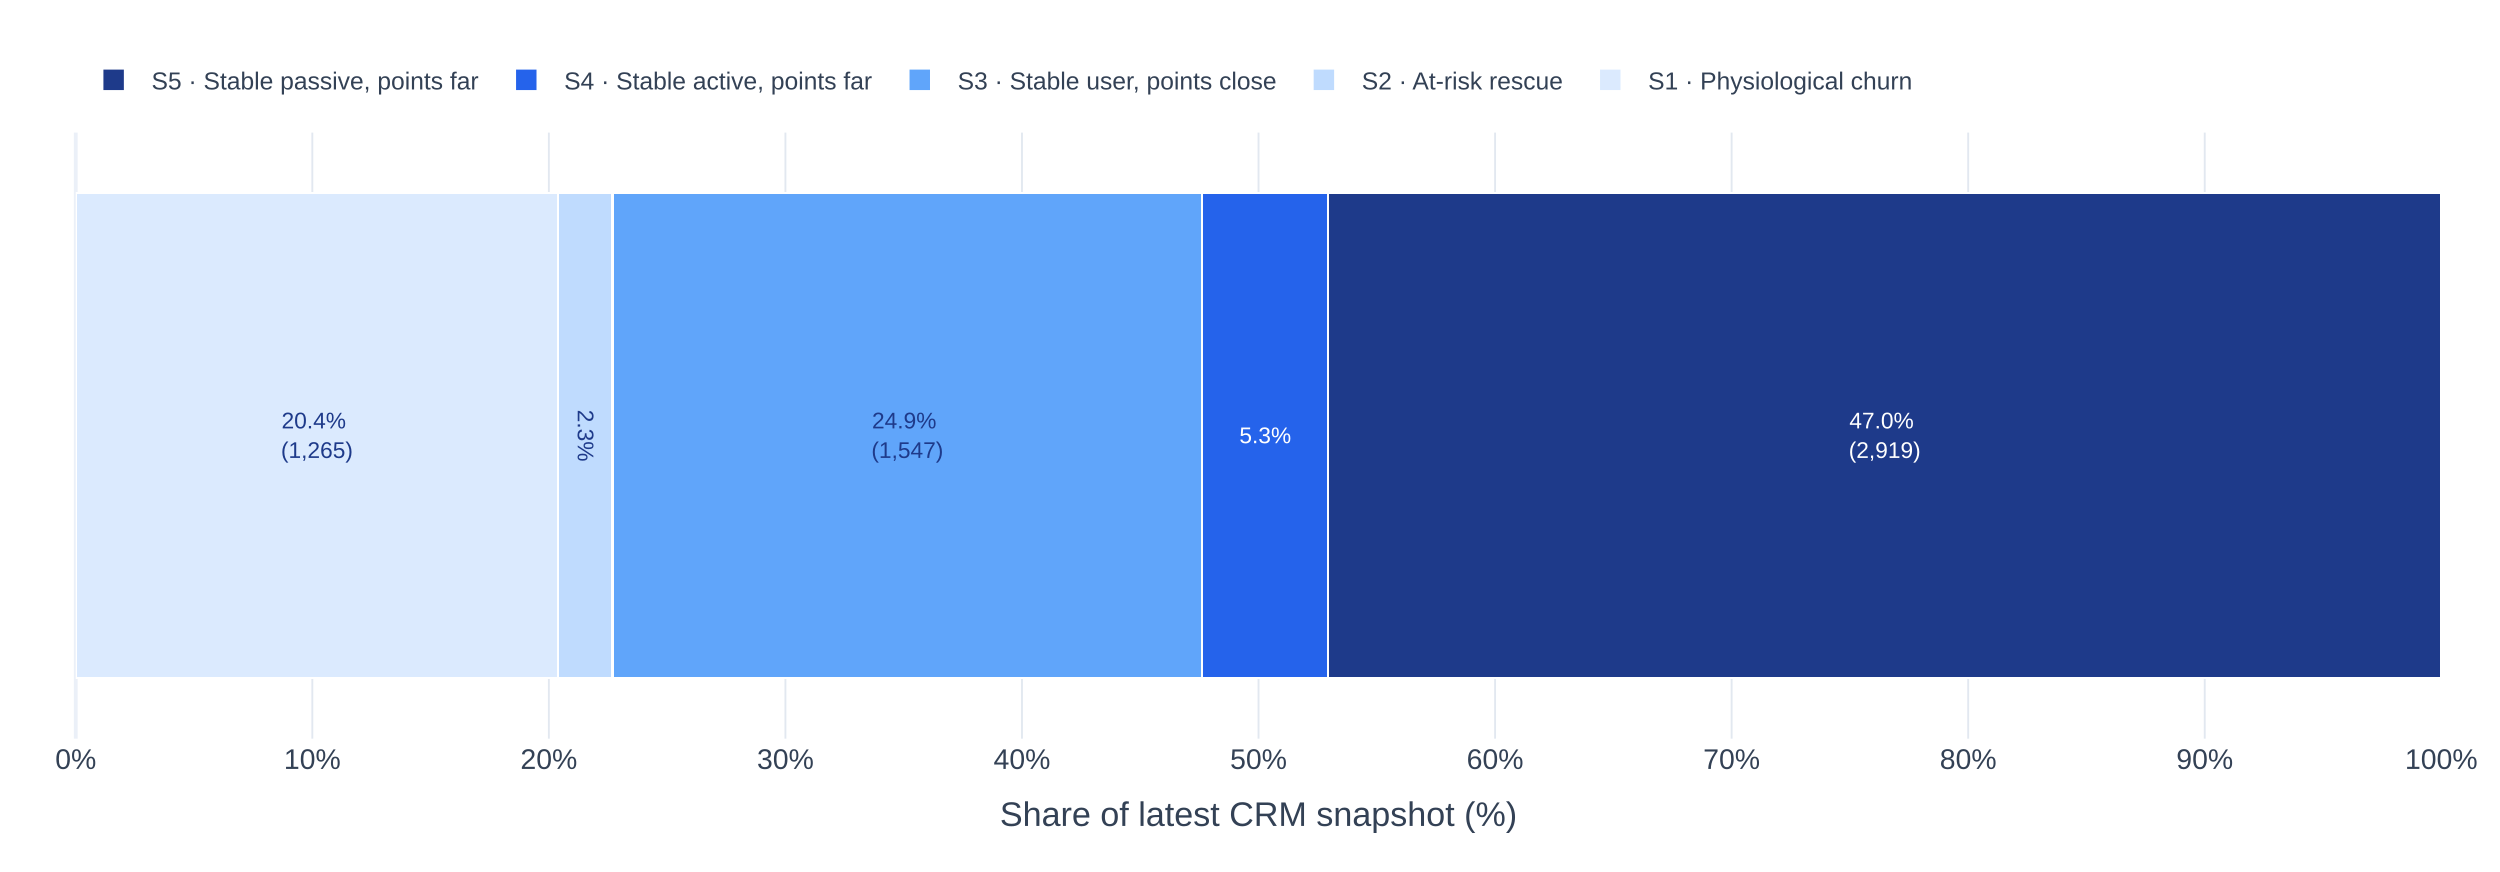
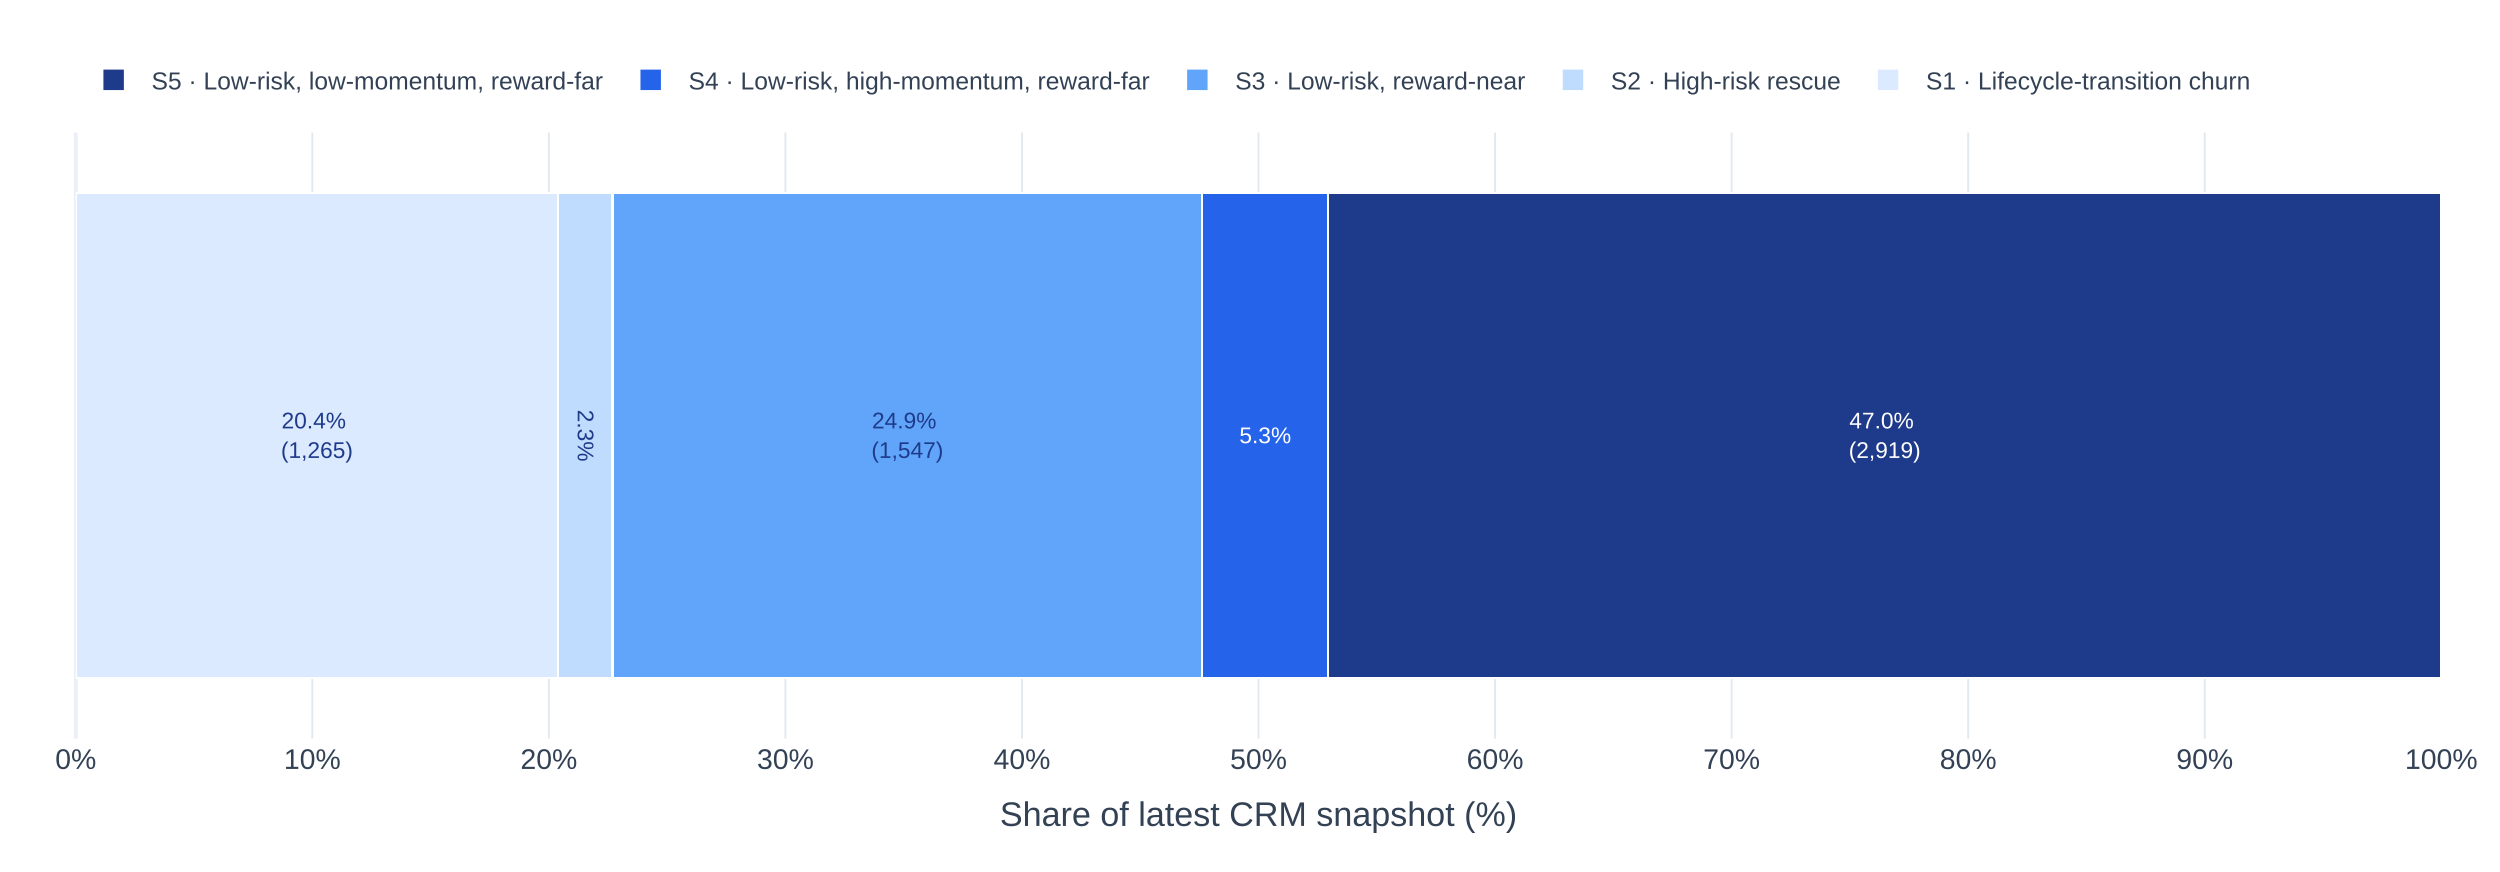
<svg xmlns="http://www.w3.org/2000/svg" class="main-svg" width="1320" height="460" style="" viewBox="0 0 1320 460">
-   <defs id="defs-58a9c7">
+   <defs id="defs-6a3a33">
    <g class="clips">
-       <clipPath id="clip58a9c7xyplot" class="plotclip">
+       <clipPath id="clip6a3a33xyplot" class="plotclip">
        <rect width="1249" height="320" />
      </clipPath>
-       <clipPath class="axesclip" id="clip58a9c7x">
+       <clipPath class="axesclip" id="clip6a3a33x">
        <rect x="40" y="0" width="1249" height="460" />
      </clipPath>
-       <clipPath class="axesclip" id="clip58a9c7y">
+       <clipPath class="axesclip" id="clip6a3a33y">
        <rect x="0" y="70" width="1320" height="320" />
      </clipPath>
-       <clipPath class="axesclip" id="clip58a9c7xy">
+       <clipPath class="axesclip" id="clip6a3a33xy">
        <rect x="40" y="70" width="1249" height="320" />
      </clipPath>
    </g>
    <g class="gradients" />
    <g class="patterns" />
    <clipPath id="rounded-canvas-clip">
      <rect x="0" y="0" width="1320" height="460" rx="24" ry="24" />
    </clipPath>
  </defs>
  <g clip-path="url(#rounded-canvas-clip)">
    <rect x="0" y="0" width="1320" height="460" style="fill: rgb(255, 255, 255); fill-opacity: 1;" fill="rgb(255, 255, 255)" fill-opacity="1" rx="24" ry="24" />
    <g class="bglayer" />
    <g class="layer-below">
      <g class="imagelayer" />
      <g class="shapelayer" />
    </g>
    <g class="cartesianlayer">
      <g class="subplot xy">
        <g class="layer-subplot">
          <g class="shapelayer" />
          <g class="imagelayer" />
        </g>
        <g class="minor-gridlayer">
          <g class="x" />
          <g class="y" />
        </g>
        <g class="gridlayer">
          <g class="x">
            <path class="xgrid crisp" transform="translate(164.9,0)" d="M0,70v320" style="stroke: rgb(226, 232, 240); stroke-opacity: 1; stroke-width: 1px;" />
            <path class="xgrid crisp" transform="translate(289.8,0)" d="M0,70v320" style="stroke: rgb(226, 232, 240); stroke-opacity: 1; stroke-width: 1px;" />
            <path class="xgrid crisp" transform="translate(414.7,0)" d="M0,70v320" style="stroke: rgb(226, 232, 240); stroke-opacity: 1; stroke-width: 1px;" />
            <path class="xgrid crisp" transform="translate(539.6,0)" d="M0,70v320" style="stroke: rgb(226, 232, 240); stroke-opacity: 1; stroke-width: 1px;" />
            <path class="xgrid crisp" transform="translate(664.5,0)" d="M0,70v320" style="stroke: rgb(226, 232, 240); stroke-opacity: 1; stroke-width: 1px;" />
            <path class="xgrid crisp" transform="translate(789.4,0)" d="M0,70v320" style="stroke: rgb(226, 232, 240); stroke-opacity: 1; stroke-width: 1px;" />
            <path class="xgrid crisp" transform="translate(914.3,0)" d="M0,70v320" style="stroke: rgb(226, 232, 240); stroke-opacity: 1; stroke-width: 1px;" />
            <path class="xgrid crisp" transform="translate(1039.2,0)" d="M0,70v320" style="stroke: rgb(226, 232, 240); stroke-opacity: 1; stroke-width: 1px;" />
            <path class="xgrid crisp" transform="translate(1164.1,0)" d="M0,70v320" style="stroke: rgb(226, 232, 240); stroke-opacity: 1; stroke-width: 1px;" />
          </g>
          <g class="y" />
        </g>
        <g class="zerolinelayer">
          <path class="xzl zl crisp" transform="translate(40,0)" d="M0,70v320" style="stroke: rgb(235, 240, 248); stroke-opacity: 1; stroke-width: 2px;" />
        </g>
        <g class="layer-between">
          <g class="shapelayer" />
          <g class="imagelayer" />
        </g>
        <path class="xlines-below" />
        <path class="ylines-below" />
        <g class="overlines-below" />
        <g class="xaxislayer-below" />
        <g class="yaxislayer-below" />
        <g class="overaxes-below" />
        <g class="overplot">
-           <g class="xy" transform="translate(40,70)" clip-path="url(#clip58a9c7xyplot)">
+           <g class="xy" transform="translate(40,70)" clip-path="url(#clip6a3a33xyplot)">
            <g class="barlayer mlayer">
              <g class="trace bars" shape-rendering="crispEdges" style="opacity: 1;">
                <g class="points">
                  <g class="point">
                    <path d="M0,288V32H254.67V288Z" style="vector-effect: none; opacity: 1; stroke-width: 1.2px; fill: rgb(219, 234, 254); fill-opacity: 1; stroke: rgb(255, 255, 255); stroke-opacity: 1;" />
                    <text class="bartext bartext-inside" text-anchor="middle" data-notex="1" x="0" y="0" style="font-family: Arial; font-size: 12px; fill: rgb(30, 58, 138); fill-opacity: 1; white-space: pre;" transform="translate(127.335,156.2002)">
                      <tspan class="line" dy="0em" x="0" y="0">20.4%</tspan>
                      <tspan class="line" dy="1.3em" x="0" y="0">(1,265)</tspan>
                    </text>
                  </g>
                </g>
              </g>
              <g class="trace bars" shape-rendering="crispEdges" style="opacity: 1;">
                <g class="points">
                  <g class="point">
                    <path d="M254.67,288V32H283.4V288Z" style="vector-effect: none; opacity: 1; stroke-width: 1.2px; fill: rgb(191, 219, 254); fill-opacity: 1; stroke: rgb(255, 255, 255); stroke-opacity: 1;" />
                    <text class="bartext bartext-inside" text-anchor="middle" data-notex="1" x="0" y="0" style="font-family: Arial; font-size: 12px; fill: rgb(30, 58, 138); fill-opacity: 1; white-space: pre;" transform="translate(269.035,164)rotate(90 0 -4)">2.3%</text>
                  </g>
                </g>
              </g>
              <g class="trace bars" shape-rendering="crispEdges" style="opacity: 1;">
                <g class="points">
                  <g class="point">
                    <path d="M283.4,288V32H594.77V288Z" style="vector-effect: none; opacity: 1; stroke-width: 1.2px; fill: rgb(96, 165, 250); fill-opacity: 1; stroke: rgb(255, 255, 255); stroke-opacity: 1;" />
                    <text class="bartext bartext-inside" text-anchor="middle" data-notex="1" x="0" y="0" style="font-family: Arial; font-size: 12px; fill: rgb(30, 58, 138); fill-opacity: 1; white-space: pre;" transform="translate(439.085,156.2002)">
                      <tspan class="line" dy="0em" x="0" y="0">24.9%</tspan>
                      <tspan class="line" dy="1.3em" x="0" y="0">(1,547)</tspan>
                    </text>
                  </g>
                </g>
              </g>
              <g class="trace bars" shape-rendering="crispEdges" style="opacity: 1;">
                <g class="points">
                  <g class="point">
                    <path d="M594.77,288V32H661.35V288Z" style="vector-effect: none; opacity: 1; stroke-width: 1.2px; fill: rgb(37, 99, 235); fill-opacity: 1; stroke: rgb(255, 255, 255); stroke-opacity: 1;" />
                    <text class="bartext bartext-inside" text-anchor="middle" data-notex="1" x="0" y="0" style="font-family: Arial; font-size: 12px; fill: rgb(255, 255, 255); fill-opacity: 1; white-space: pre;" transform="translate(628.06,164)">5.3%</text>
                  </g>
                </g>
              </g>
              <g class="trace bars" shape-rendering="crispEdges" style="opacity: 1;">
                <g class="points">
                  <g class="point">
                    <path d="M661.35,288V32H1248.88V288Z" style="vector-effect: none; opacity: 1; stroke-width: 1.2px; fill: rgb(30, 58, 138); fill-opacity: 1; stroke: rgb(255, 255, 255); stroke-opacity: 1;" />
                    <text class="bartext bartext-inside" text-anchor="middle" data-notex="1" x="0" y="0" style="font-family: Arial; font-size: 12px; fill: rgb(255, 255, 255); fill-opacity: 1; white-space: pre;" transform="translate(955.115,156.2002)">
                      <tspan class="line" dy="0em" x="0" y="0">47.0%</tspan>
                      <tspan class="line" dy="1.3em" x="0" y="0">(2,919)</tspan>
                    </text>
                  </g>
                </g>
              </g>
            </g>
          </g>
        </g>
        <g class="zerolinelayer-above" />
        <path class="xlines-above crisp" d="M0,0" style="fill: none;" />
        <path class="ylines-above crisp" d="M0,0" style="fill: none;" />
        <g class="overlines-above" />
        <g class="xaxislayer-above">
          <g class="xtick">
            <text text-anchor="middle" x="0" y="406" transform="translate(40,0)" style="font-family: Arial; font-size: 15px; fill: rgb(51, 65, 85); fill-opacity: 1; white-space: pre;">0%</text>
          </g>
          <g class="xtick">
            <text text-anchor="middle" x="0" y="406" style="font-family: Arial; font-size: 15px; fill: rgb(51, 65, 85); fill-opacity: 1; white-space: pre;" transform="translate(164.9,0)">10%</text>
          </g>
          <g class="xtick">
            <text text-anchor="middle" x="0" y="406" style="font-family: Arial; font-size: 15px; fill: rgb(51, 65, 85); fill-opacity: 1; white-space: pre;" transform="translate(289.8,0)">20%</text>
          </g>
          <g class="xtick">
            <text text-anchor="middle" x="0" y="406" style="font-family: Arial; font-size: 15px; fill: rgb(51, 65, 85); fill-opacity: 1; white-space: pre;" transform="translate(414.7,0)">30%</text>
          </g>
          <g class="xtick">
            <text text-anchor="middle" x="0" y="406" style="font-family: Arial; font-size: 15px; fill: rgb(51, 65, 85); fill-opacity: 1; white-space: pre;" transform="translate(539.6,0)">40%</text>
          </g>
          <g class="xtick">
            <text text-anchor="middle" x="0" y="406" style="font-family: Arial; font-size: 15px; fill: rgb(51, 65, 85); fill-opacity: 1; white-space: pre;" transform="translate(664.5,0)">50%</text>
          </g>
          <g class="xtick">
            <text text-anchor="middle" x="0" y="406" style="font-family: Arial; font-size: 15px; fill: rgb(51, 65, 85); fill-opacity: 1; white-space: pre;" transform="translate(789.4,0)">60%</text>
          </g>
          <g class="xtick">
            <text text-anchor="middle" x="0" y="406" style="font-family: Arial; font-size: 15px; fill: rgb(51, 65, 85); fill-opacity: 1; white-space: pre;" transform="translate(914.3,0)">70%</text>
          </g>
          <g class="xtick">
            <text text-anchor="middle" x="0" y="406" style="font-family: Arial; font-size: 15px; fill: rgb(51, 65, 85); fill-opacity: 1; white-space: pre;" transform="translate(1039.2,0)">80%</text>
          </g>
          <g class="xtick">
            <text text-anchor="middle" x="0" y="406" style="font-family: Arial; font-size: 15px; fill: rgb(51, 65, 85); fill-opacity: 1; white-space: pre;" transform="translate(1164.1,0)">90%</text>
          </g>
          <g class="xtick">
            <text text-anchor="middle" x="0" y="406" style="font-family: Arial; font-size: 15px; fill: rgb(51, 65, 85); fill-opacity: 1; white-space: pre;" transform="translate(1289,0)">100%</text>
          </g>
        </g>
        <g class="yaxislayer-above" />
        <g class="overaxes-above" />
      </g>
    </g>
    <g class="polarlayer" />
    <g class="smithlayer" />
    <g class="ternarylayer" />
    <g class="geolayer" />
    <g class="funnelarealayer" />
    <g class="pielayer" />
    <g class="iciclelayer" />
    <g class="treemaplayer" />
    <g class="sunburstlayer" />
    <g class="glimages" />
-     <defs id="topdefs-58a9c7">
+     <defs id="topdefs-6a3a33">
      <g class="clips" />
-       <clipPath id="legend58a9c7">
-         <rect width="975" height="30" x="0" y="0" />
+       <clipPath id="legend6a3a33">
+         <rect width="1154" height="30" x="0" y="0" />
      </clipPath>
    </defs>
    <g class="layer-above">
      <g class="imagelayer" />
      <g class="shapelayer" />
    </g>
    <g class="infolayer">
      <g class="legend" pointer-events="all" transform="translate(40,27.2)">
-         <rect class="bg" shape-rendering="crispEdges" style="stroke: rgb(68, 68, 68); stroke-opacity: 1; fill: rgb(255, 255, 255); fill-opacity: 1; stroke-width: 0px;" width="975" height="30" x="0" y="0" />
-         <g class="scrollbox" transform="" clip-path="url(#legend58a9c7)">
+         <rect class="bg" shape-rendering="crispEdges" style="stroke: rgb(68, 68, 68); stroke-opacity: 1; fill: rgb(255, 255, 255); fill-opacity: 1; stroke-width: 0px;" width="1154" height="30" x="0" y="0" />
+         <g class="scrollbox" transform="" clip-path="url(#legend6a3a33)">
          <g class="groups">
            <g class="traces" transform="translate(0,14.95)" style="opacity: 1;">
-               <text class="legendtext" text-anchor="start" x="40" y="5.07" style="font-family: Arial; font-size: 13px; fill: rgb(51, 65, 85); fill-opacity: 1; white-space: pre;">S5 · Stable passive, points far</text>
+               <text class="legendtext" text-anchor="start" x="40" y="5.07" style="font-family: Arial; font-size: 13px; fill: rgb(51, 65, 85); fill-opacity: 1; white-space: pre;">S5 · Low-risk, low-momentum, reward-far</text>
              <g class="layers" style="opacity: 1;">
                <g class="legendfill" />
                <g class="legendlines" />
                <g class="legendsymbols">
                  <g class="legendpoints">
                    <path class="legendundefined" d="M6,6H-6V-6H6Z" transform="translate(20,0)" style="stroke-width: 1.2px; fill: rgb(30, 58, 138); fill-opacity: 1; stroke: rgb(255, 255, 255); stroke-opacity: 1;" />
                  </g>
                </g>
              </g>
-               <rect class="legendtoggle" x="0" y="-9.95" width="215.379" height="19.9" style="fill: rgb(0, 0, 0); fill-opacity: 0;" />
-             </g>
-             <g class="traces" transform="translate(217.8789,14.95)" style="opacity: 1;">
-               <text class="legendtext" text-anchor="start" x="40" y="5.07" style="font-family: Arial; font-size: 13px; fill: rgb(51, 65, 85); fill-opacity: 1; white-space: pre;">S4 · Stable active, points far</text>
+               <rect class="legendtoggle" x="0" y="-9.95" width="281.064" height="19.9" style="fill: rgb(0, 0, 0); fill-opacity: 0;" />
+             </g>
+             <g class="traces" transform="translate(283.5645,14.95)" style="opacity: 1;">
+               <text class="legendtext" text-anchor="start" x="40" y="5.07" style="font-family: Arial; font-size: 13px; fill: rgb(51, 65, 85); fill-opacity: 1; white-space: pre;">S4 · Low-risk, high-momentum, reward-far</text>
              <g class="layers" style="opacity: 1;">
                <g class="legendfill" />
                <g class="legendlines" />
                <g class="legendsymbols">
                  <g class="legendpoints">
                    <path class="legendundefined" d="M6,6H-6V-6H6Z" transform="translate(20,0)" style="stroke-width: 1.2px; fill: rgb(37, 99, 235); fill-opacity: 1; stroke: rgb(255, 255, 255); stroke-opacity: 1;" />
                  </g>
                </g>
              </g>
-               <rect class="legendtoggle" x="0" y="-9.95" width="205.26" height="19.9" style="fill: rgb(0, 0, 0); fill-opacity: 0;" />
-             </g>
-             <g class="traces" transform="translate(425.6387,14.95)" style="opacity: 1;">
-               <text class="legendtext" text-anchor="start" x="40" y="5.07" style="font-family: Arial; font-size: 13px; fill: rgb(51, 65, 85); fill-opacity: 1; white-space: pre;">S3 · Stable user, points close</text>
+               <rect class="legendtoggle" x="0" y="-9.95" width="286.136" height="19.9" style="fill: rgb(0, 0, 0); fill-opacity: 0;" />
+             </g>
+             <g class="traces" transform="translate(572.2002,14.95)" style="opacity: 1;">
+               <text class="legendtext" text-anchor="start" x="40" y="5.07" style="font-family: Arial; font-size: 13px; fill: rgb(51, 65, 85); fill-opacity: 1; white-space: pre;">S3 · Low-risk, reward-near</text>
              <g class="layers" style="opacity: 1;">
                <g class="legendfill" />
                <g class="legendlines" />
                <g class="legendsymbols">
                  <g class="legendpoints">
                    <path class="legendundefined" d="M6,6H-6V-6H6Z" transform="translate(20,0)" style="stroke-width: 1.2px; fill: rgb(96, 165, 250); fill-opacity: 1; stroke: rgb(255, 255, 255); stroke-opacity: 1;" />
                  </g>
                </g>
              </g>
-               <rect class="legendtoggle" x="0" y="-9.95" width="210.875" height="19.9" style="fill: rgb(0, 0, 0); fill-opacity: 0;" />
-             </g>
-             <g class="traces" transform="translate(639.0137,14.95)" style="opacity: 1;">
-               <text class="legendtext" text-anchor="start" x="40" y="5.07" style="font-family: Arial; font-size: 13px; fill: rgb(51, 65, 85); fill-opacity: 1; white-space: pre;">S2 · At-risk rescue</text>
+               <rect class="legendtoggle" x="0" y="-9.95" width="195.834" height="19.9" style="fill: rgb(0, 0, 0); fill-opacity: 0;" />
+             </g>
+             <g class="traces" transform="translate(770.5342,14.95)" style="opacity: 1;">
+               <text class="legendtext" text-anchor="start" x="40" y="5.07" style="font-family: Arial; font-size: 13px; fill: rgb(51, 65, 85); fill-opacity: 1; white-space: pre;">S2 · High-risk rescue</text>
              <g class="layers" style="opacity: 1;">
                <g class="legendfill" />
                <g class="legendlines" />
                <g class="legendsymbols">
                  <g class="legendpoints">
                    <path class="legendundefined" d="M6,6H-6V-6H6Z" transform="translate(20,0)" style="stroke-width: 1.2px; fill: rgb(191, 219, 254); fill-opacity: 1; stroke: rgb(255, 255, 255); stroke-opacity: 1;" />
                  </g>
                </g>
              </g>
-               <rect class="legendtoggle" x="0" y="-9.95" width="148.703" height="19.9" style="fill: rgb(0, 0, 0); fill-opacity: 0;" />
-             </g>
-             <g class="traces" transform="translate(790.2168,14.95)" style="opacity: 1;">
-               <text class="legendtext" text-anchor="start" x="40" y="5.07" style="font-family: Arial; font-size: 13px; fill: rgb(51, 65, 85); fill-opacity: 1; white-space: pre;">S1 · Physiological churn</text>
+               <rect class="legendtoggle" x="0" y="-9.95" width="163.875" height="19.9" style="fill: rgb(0, 0, 0); fill-opacity: 0;" />
+             </g>
+             <g class="traces" transform="translate(936.9092,14.95)" style="opacity: 1;">
+               <text class="legendtext" text-anchor="start" x="40" y="5.07" style="font-family: Arial; font-size: 13px; fill: rgb(51, 65, 85); fill-opacity: 1; white-space: pre;">S1 · Lifecycle-transition churn</text>
              <g class="layers" style="opacity: 1;">
                <g class="legendfill" />
                <g class="legendlines" />
                <g class="legendsymbols">
                  <g class="legendpoints">
                    <path class="legendundefined" d="M6,6H-6V-6H6Z" transform="translate(20,0)" style="stroke-width: 1.2px; fill: rgb(219, 234, 254); fill-opacity: 1; stroke: rgb(255, 255, 255); stroke-opacity: 1;" />
                  </g>
                </g>
              </g>
-               <rect class="legendtoggle" x="0" y="-9.95" width="181.969" height="19.9" style="fill: rgb(0, 0, 0); fill-opacity: 0;" />
+               <rect class="legendtoggle" x="0" y="-9.95" width="213.75" height="19.9" style="fill: rgb(0, 0, 0); fill-opacity: 0;" />
            </g>
          </g>
        </g>
        <rect class="scrollbar" rx="20" ry="3" width="0" height="0" style="fill: rgb(128, 139, 164); fill-opacity: 1;" x="0" y="0" />
      </g>
      <g class="g-gtitle" />
      <g class="g-xtitle">
        <text class="xtitle" x="664.5" y="436.1" text-anchor="middle" style="opacity: 1; font-family: Arial; font-size: 18px; fill: rgb(51, 65, 85); fill-opacity: 1; white-space: pre;">Share of latest CRM snapshot (%)</text>
      </g>
      <g class="g-ytitle" />
    </g>
  </g>
</svg>
